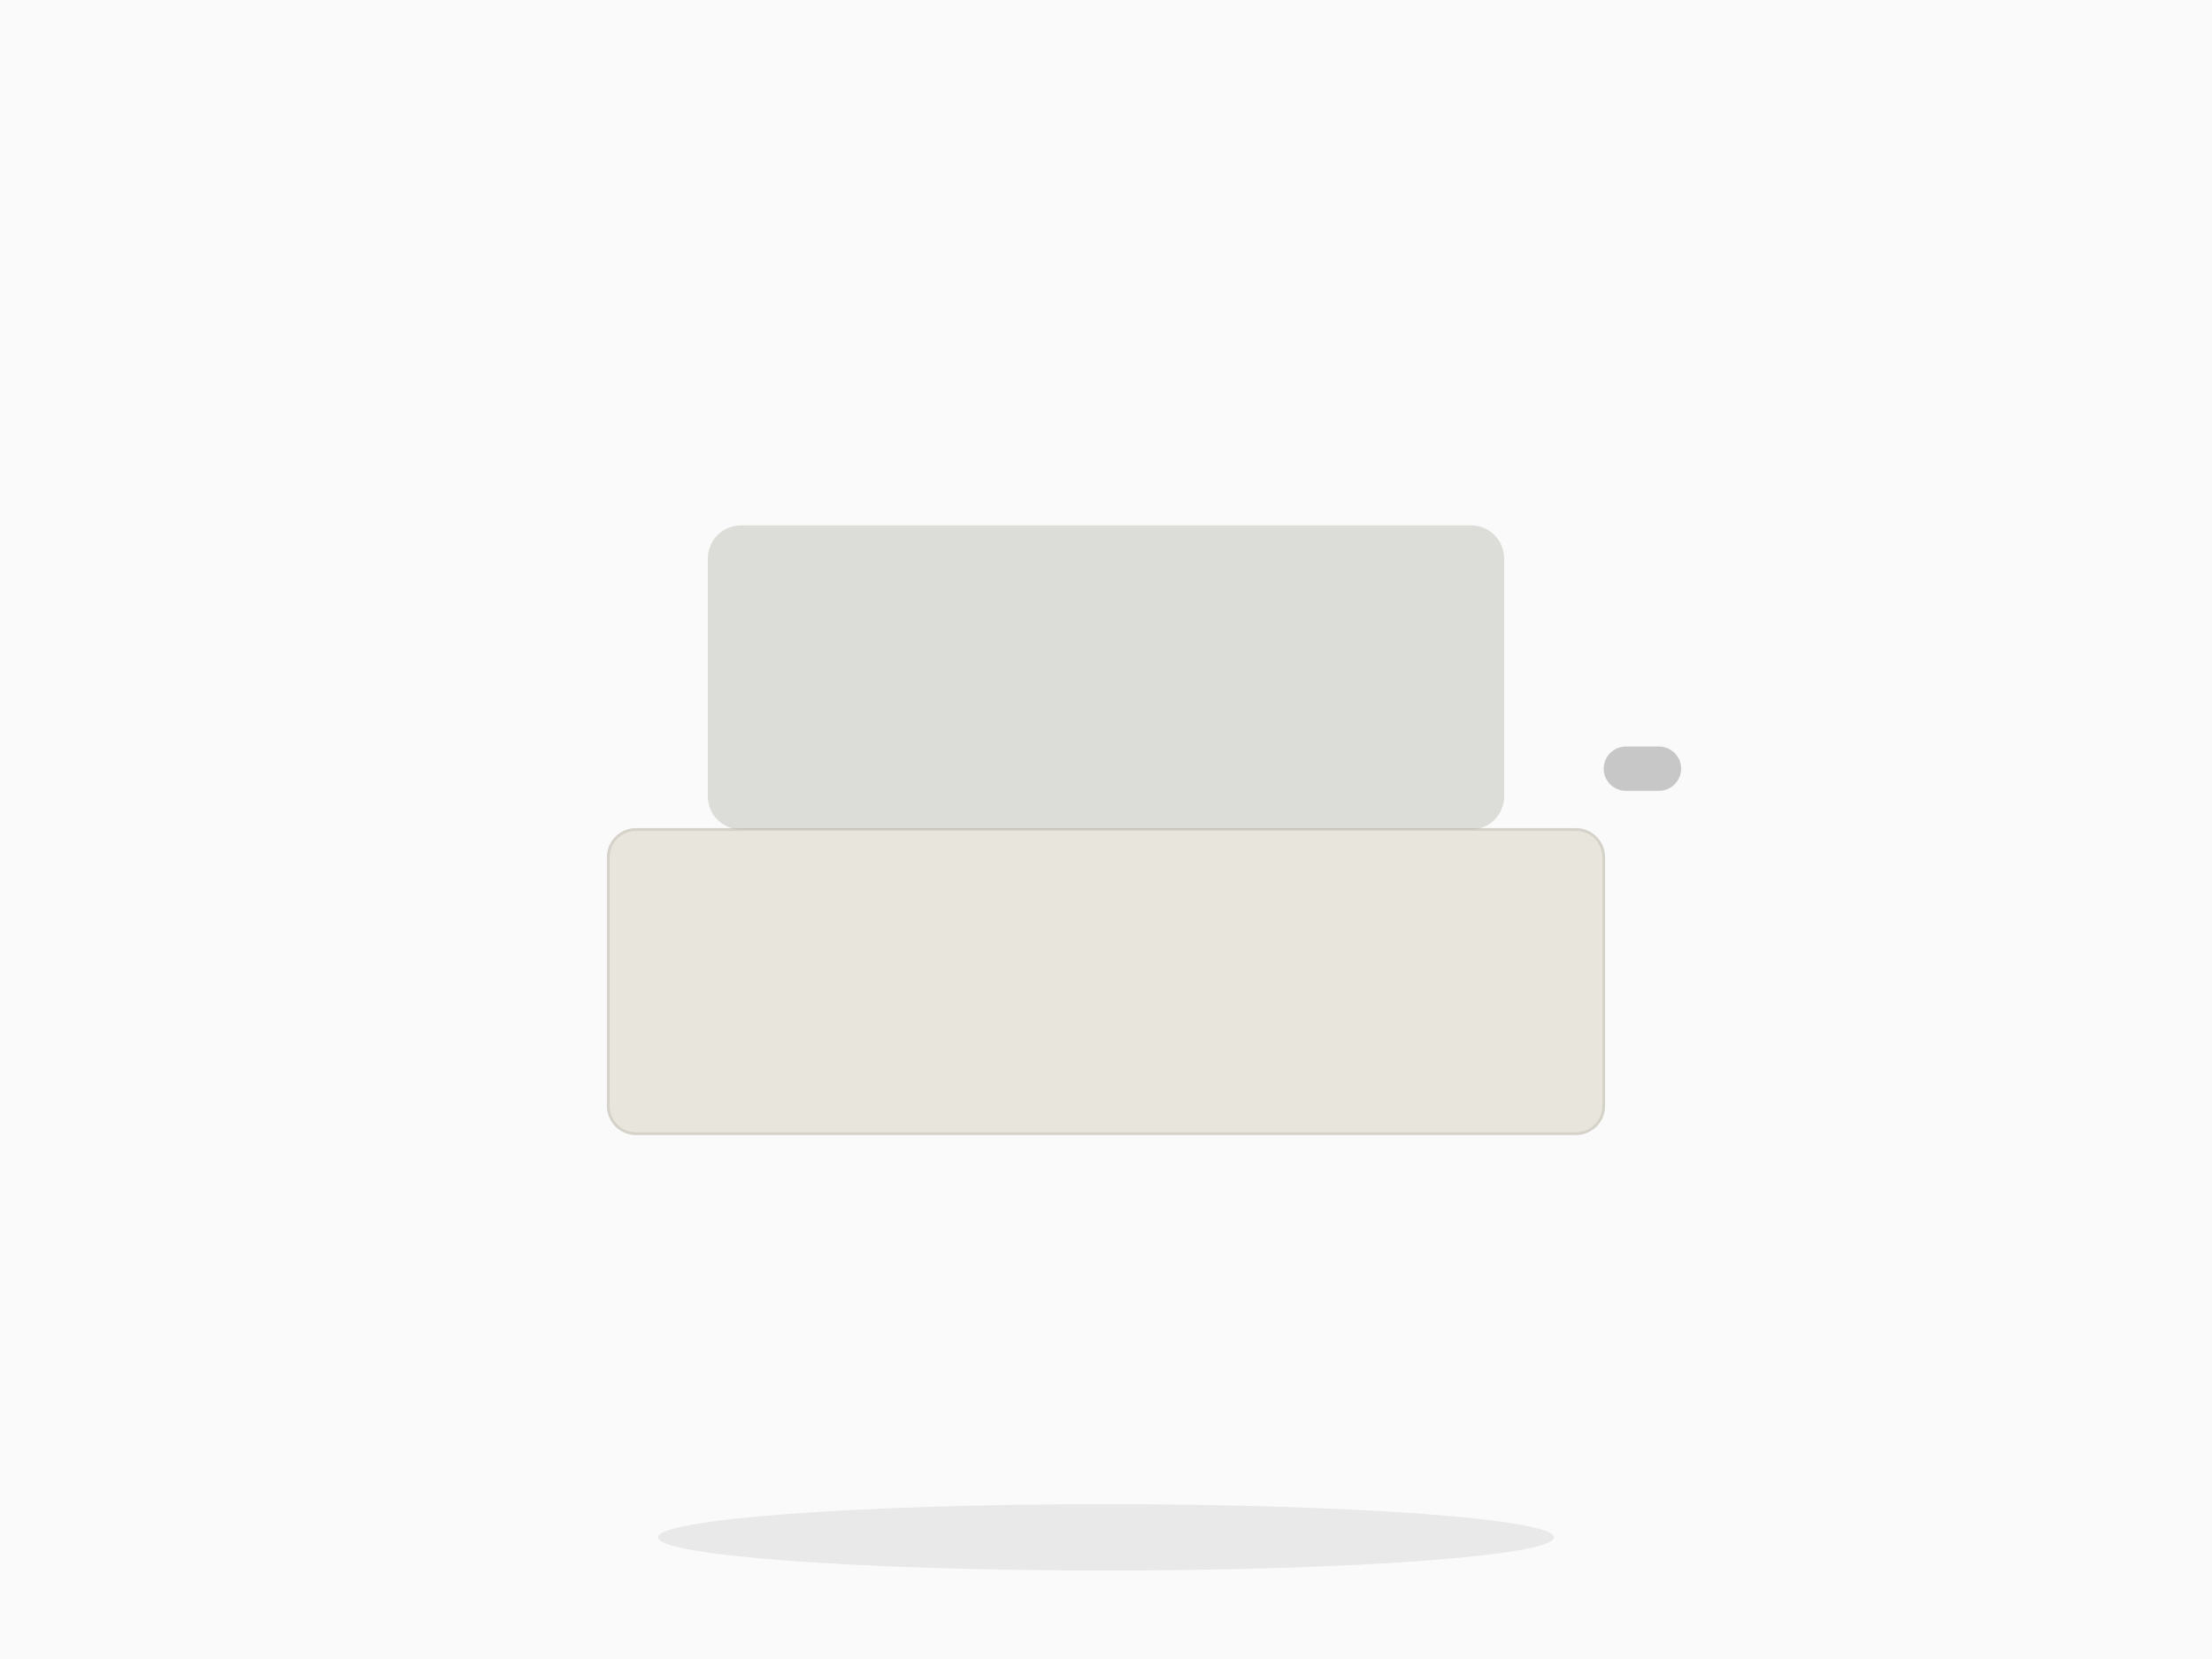
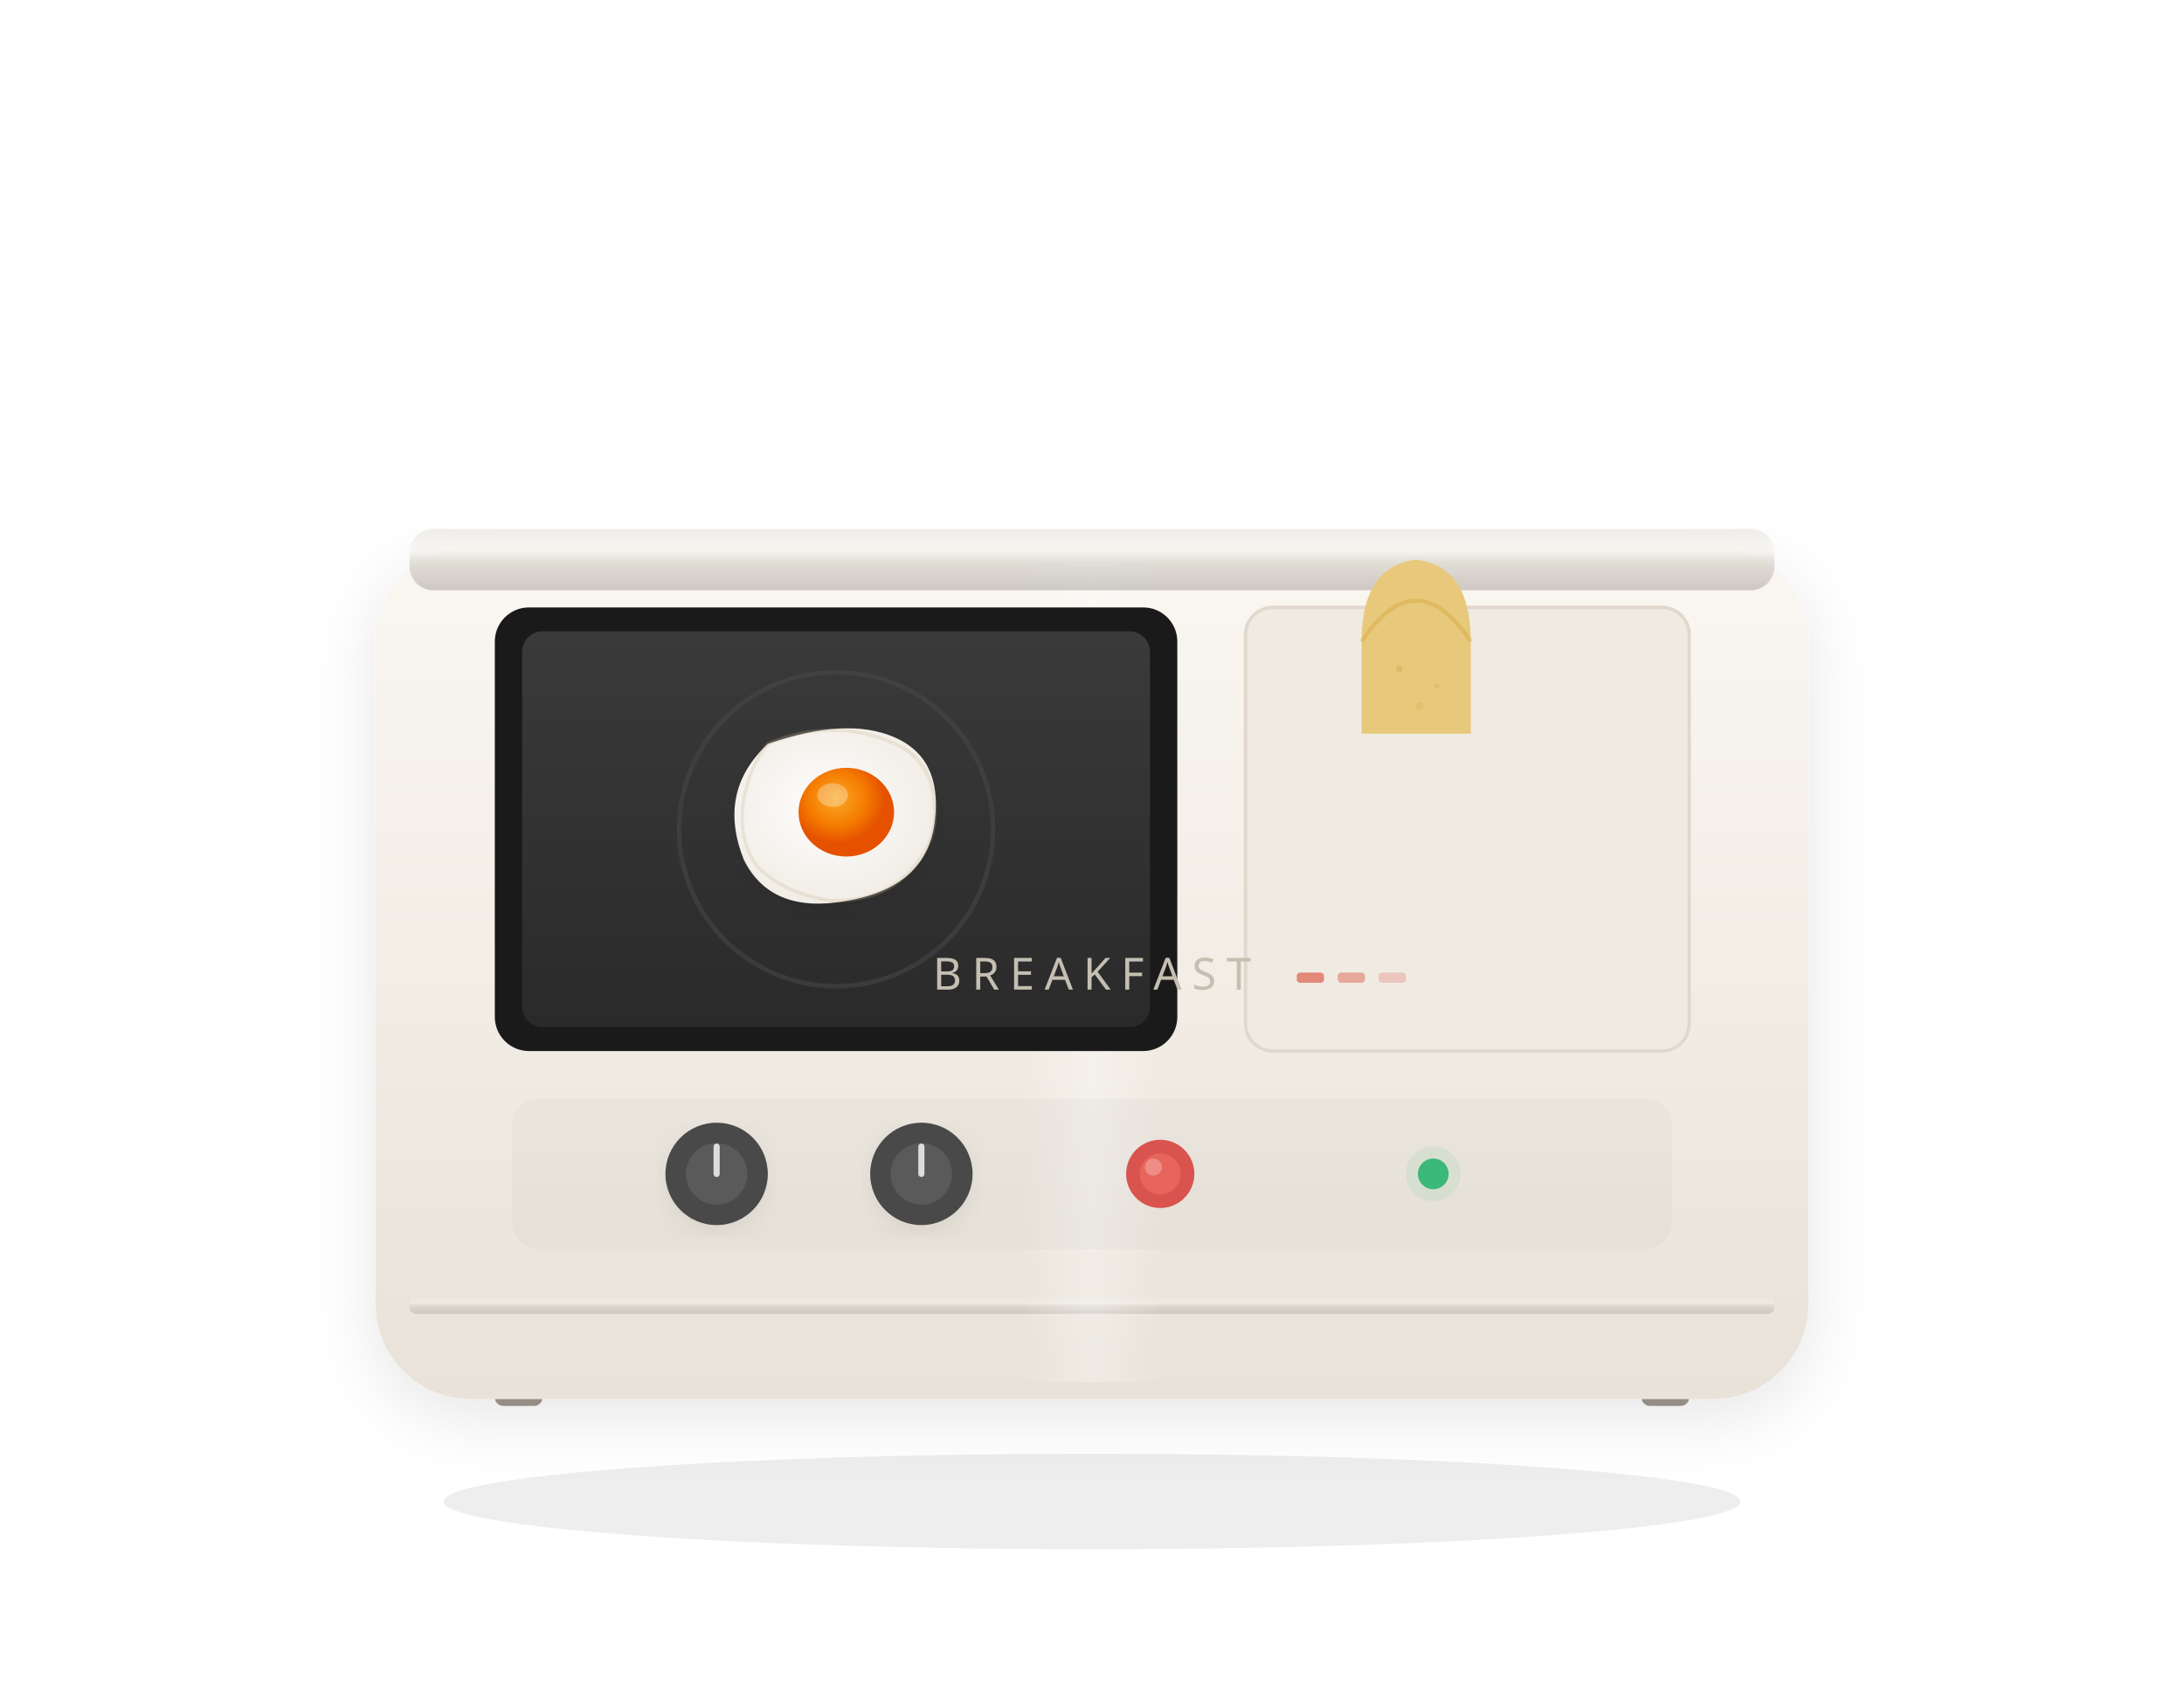
- <svg xmlns="http://www.w3.org/2000/svg" viewBox="0 0 400 300" width="400" height="300">
-   <rect width="400" height="300" fill="#FAFAFA" />
-   <ellipse cx="200" cy="278" rx="81" ry="6" fill="rgba(0,0,0,0.07)" />
-   <rect x="110" y="150" width="180" height="55" rx="5" fill="#E8E5DD" stroke="#D5D2CA" stroke-width="0.5" />
-   <rect x="128" y="95" width="144" height="55" rx="6" fill="#B0AFA5" opacity="0.4" />
-   <rect x="290" y="135" width="14" height="8" rx="4" fill="#666" opacity="0.35" />
+ <svg xmlns="http://www.w3.org/2000/svg" viewBox="0 0 640 500" width="640" height="500">
+   <defs>
+     <linearGradient id="bodyGrad" x1="0" y1="0" x2="0" y2="1">
+       <stop offset="0%" stop-color="#faf7f2" />
+       <stop offset="50%" stop-color="#f2ede5" />
+       <stop offset="100%" stop-color="#e8e2d8" />
+     </linearGradient>
+     <linearGradient id="plateGrad" x1="0" y1="0" x2="0" y2="1">
+       <stop offset="0%" stop-color="#3a3a3a" />
+       <stop offset="100%" stop-color="#2a2a2a" />
+     </linearGradient>
+     <linearGradient id="chrome" x1="0" y1="0" x2="0" y2="1">
+       <stop offset="0%" stop-color="#e8e4dc" />
+       <stop offset="35%" stop-color="#f5f2ec" />
+       <stop offset="55%" stop-color="#d0ccc4" />
+       <stop offset="100%" stop-color="#b0aca4" />
+     </linearGradient>
+     <radialGradient id="eggWhite" cx="0.45" cy="0.45" r="0.6">
+       <stop offset="0%" stop-color="#fefefe" />
+       <stop offset="100%" stop-color="#f0ece4" />
+     </radialGradient>
+     <radialGradient id="eggYolk" cx="0.4" cy="0.35" r="0.5">
+       <stop offset="0%" stop-color="#f9a825" />
+       <stop offset="60%" stop-color="#f57c00" />
+       <stop offset="100%" stop-color="#e65100" />
+     </radialGradient>
+     <linearGradient id="sheen" x1="0" y1="0" x2="1" y2="0">
+       <stop offset="0%" stop-color="rgba(255,255,255,0)" />
+       <stop offset="45%" stop-color="rgba(255,255,255,0)" />
+       <stop offset="50%" stop-color="rgba(255,255,255,0.3)" />
+       <stop offset="55%" stop-color="rgba(255,255,255,0)" />
+       <stop offset="100%" stop-color="rgba(255,255,255,0)" />
+       <animateTransform attributeName="gradientTransform" type="translate" from="-1 0" to="1 0" dur="4.5s" repeatCount="indefinite" />
+     </linearGradient>
+     <filter id="drop" x="-6%" y="-4%" width="112%" height="114%">
+       <feDropShadow dx="0" dy="5" stdDeviation="10" flood-color="#000" flood-opacity="0.10" />
+     </filter>
+     <filter id="soft" x="-8%" y="-4%" width="116%" height="116%">
+       <feDropShadow dx="0" dy="2" stdDeviation="3" flood-color="#000" flood-opacity="0.06" />
+     </filter>
+   </defs>
+   <ellipse cx="320" cy="440" rx="190" ry="14" fill="rgba(0,0,0,0.07)" />
+   <rect x="145" y="405" width="14" height="7" rx="2.5" fill="#a09890" />
+   <rect x="481" y="405" width="14" height="7" rx="2.5" fill="#a09890" />
+   <rect x="110" y="160" width="420" height="250" rx="28" fill="url(#bodyGrad)" filter="url(#drop)" />
+   <rect x="120" y="380" width="400" height="5" rx="2" fill="url(#chrome)" opacity="0.5" />
+   <rect x="115" y="165" width="410" height="240" rx="24" fill="url(#sheen)" pointer-events="none" />
+   <rect x="120" y="155" width="400" height="18" rx="7" fill="url(#chrome)" opacity="0.6" />
+   <rect x="145" y="178" width="200" height="130" rx="10" fill="#1a1a1a" />
+   <rect x="153" y="185" width="184" height="116" rx="6" fill="url(#plateGrad)" />
+   <circle cx="245" cy="243" r="46" fill="none" stroke="#4a4a4a" stroke-width="1.3" opacity="0.5" />
+   <g>
+     <path d="M225 218 Q210 232 218 252 Q226 268 248 264 Q272 260 274 240 Q276 222 262 216 Q248 210 225 218 Z" fill="url(#eggWhite)" filter="url(#soft)" />
+     <path d="M225 218 Q220 224 218 234 Q216 246 222 254 Q230 262 244 264 Q258 264 266 256 Q274 248 274 238 Q274 226 266 220 Q256 214 244 214 Q234 214 225 218 Z" fill="none" stroke="rgba(200,180,150,0.25)" stroke-width="1" />
+     <ellipse cx="248" cy="238" rx="14" ry="13" fill="url(#eggYolk)" />
+     <ellipse cx="244" cy="233" rx="4.5" ry="3.5" fill="rgba(255,255,255,0.3)" />
+   </g>
+   <rect x="365" y="178" width="130" height="130" rx="8" fill="#f0ebe2" stroke="#e0d8cd" stroke-width="1" />
+   <g>
+     <path d="M399 215 L399 188 Q399 166 415 164 Q431 166 431 188 L431 215 Z" fill="#e8c87a" />
+     <path d="M399 188 Q415 164 431 188" fill="none" stroke="#d4a843" stroke-width="1.2" opacity="0.45" />
+     <circle cx="410" cy="196" r="1" fill="#c49a3a" opacity="0.3" />
+     <circle cx="421" cy="201" r="0.8" fill="#c49a3a" opacity="0.25" />
+     <circle cx="416" cy="207" r="1.1" fill="#c49a3a" opacity="0.2" />
+   </g>
+   <rect x="380" y="285" width="8" height="3" rx="1" fill="#e07060" opacity="0.8" />
+   <rect x="392" y="285" width="8" height="3" rx="1" fill="#e07060" opacity="0.55" />
+   <rect x="404" y="285" width="8" height="3" rx="1" fill="#e07060" opacity="0.3" />
+   <rect x="150" y="322" width="340" height="44" rx="8" fill="rgba(0,0,0,0.025)" />
+   <circle cx="210" cy="344" r="15" fill="#4a4a4a" filter="url(#soft)" />
+   <circle cx="210" cy="344" r="9" fill="#5a5a5a" />
+   <line x1="210" y1="344" x2="210" y2="336" stroke="#ddd" stroke-width="1.8" stroke-linecap="round" />
+   <circle cx="270" cy="344" r="15" fill="#4a4a4a" filter="url(#soft)" />
+   <circle cx="270" cy="344" r="9" fill="#5a5a5a" />
+   <line x1="270" y1="344" x2="270" y2="336" stroke="#ddd" stroke-width="1.8" stroke-linecap="round" />
+   <circle cx="340" cy="344" r="10" fill="#d9534f" />
+   <circle cx="340" cy="344" r="6" fill="#e8655c" />
+   <circle cx="338" cy="342" r="2.5" fill="rgba(255,255,255,0.25)" />
+   <circle cx="420" cy="344" r="4.5" fill="#3cb878">
+     <animate attributeName="opacity" values="0.3;1;0.3" dur="2.2s" repeatCount="indefinite" />
+   </circle>
+   <circle cx="420" cy="344" r="8" fill="#3cb878" opacity="0.1">
+     <animate attributeName="opacity" values="0.03;0.16;0.03" dur="2.2s" repeatCount="indefinite" />
+     <animate attributeName="r" values="7;12;7" dur="2.2s" repeatCount="indefinite" />
+   </circle>
+   <g opacity="0.35">
+     <path d="M200 168 Q210 155 220 168" fill="none" stroke="#999" stroke-width="2" stroke-linecap="round" opacity="0">
+       <animate attributeName="opacity" values="0;0.6;0" dur="2s" begin="0s" repeatCount="indefinite" />
+       <animateTransform attributeName="transform" type="translate" from="0 0" to="8 -14" dur="2s" begin="0s" repeatCount="indefinite" />
+     </path>
+     <path d="M240 170 Q250 152 260 170" fill="none" stroke="#999" stroke-width="2.5" stroke-linecap="round" opacity="0">
+       <animate attributeName="opacity" values="0;0.55;0" dur="2.3s" begin="0.5s" repeatCount="indefinite" />
+       <animateTransform attributeName="transform" type="translate" from="0 0" to="-5 -16" dur="2.3s" begin="0.5s" repeatCount="indefinite" />
+     </path>
+     <path d="M280 168 Q290 154 300 168" fill="none" stroke="#999" stroke-width="2" stroke-linecap="round" opacity="0">
+       <animate attributeName="opacity" values="0;0.5;0" dur="2.1s" begin="1.1s" repeatCount="indefinite" />
+       <animateTransform attributeName="transform" type="translate" from="0 0" to="6 -12" dur="2.1s" begin="1.1s" repeatCount="indefinite" />
+     </path>
+     <path d="M220 166 Q230 148 240 166" fill="none" stroke="#aaa" stroke-width="1.8" stroke-linecap="round" opacity="0">
+       <animate attributeName="opacity" values="0;0.4;0" dur="2.5s" begin="1.6s" repeatCount="indefinite" />
+       <animateTransform attributeName="transform" type="translate" from="0 0" to="-3 -18" dur="2.5s" begin="1.6s" repeatCount="indefinite" />
+     </path>
+   </g>
+   <g opacity="0.3">
+     <path d="M420 168 Q418 150 422 132" fill="none" stroke="#bbb" stroke-width="2" stroke-linecap="round" opacity="0">
+       <animate attributeName="opacity" values="0;0.5;0" dur="2.8s" begin="0.3s" repeatCount="indefinite" />
+       <animateTransform attributeName="transform" type="translate" from="0 0" to="-3 -16" dur="2.8s" begin="0.3s" repeatCount="indefinite" />
+     </path>
+     <path d="M430 165 Q432 148 428 130" fill="none" stroke="#bbb" stroke-width="1.8" stroke-linecap="round" opacity="0">
+       <animate attributeName="opacity" values="0;0.45;0" dur="3s" begin="1s" repeatCount="indefinite" />
+       <animateTransform attributeName="transform" type="translate" from="0 0" to="4 -14" dur="3s" begin="1s" repeatCount="indefinite" />
+     </path>
+   </g>
+   <text x="320" y="290" text-anchor="middle" font-family="system-ui, sans-serif" font-size="13" font-weight="500" letter-spacing="3" fill="#c5bfb2">BREAKFAST</text>
</svg>
